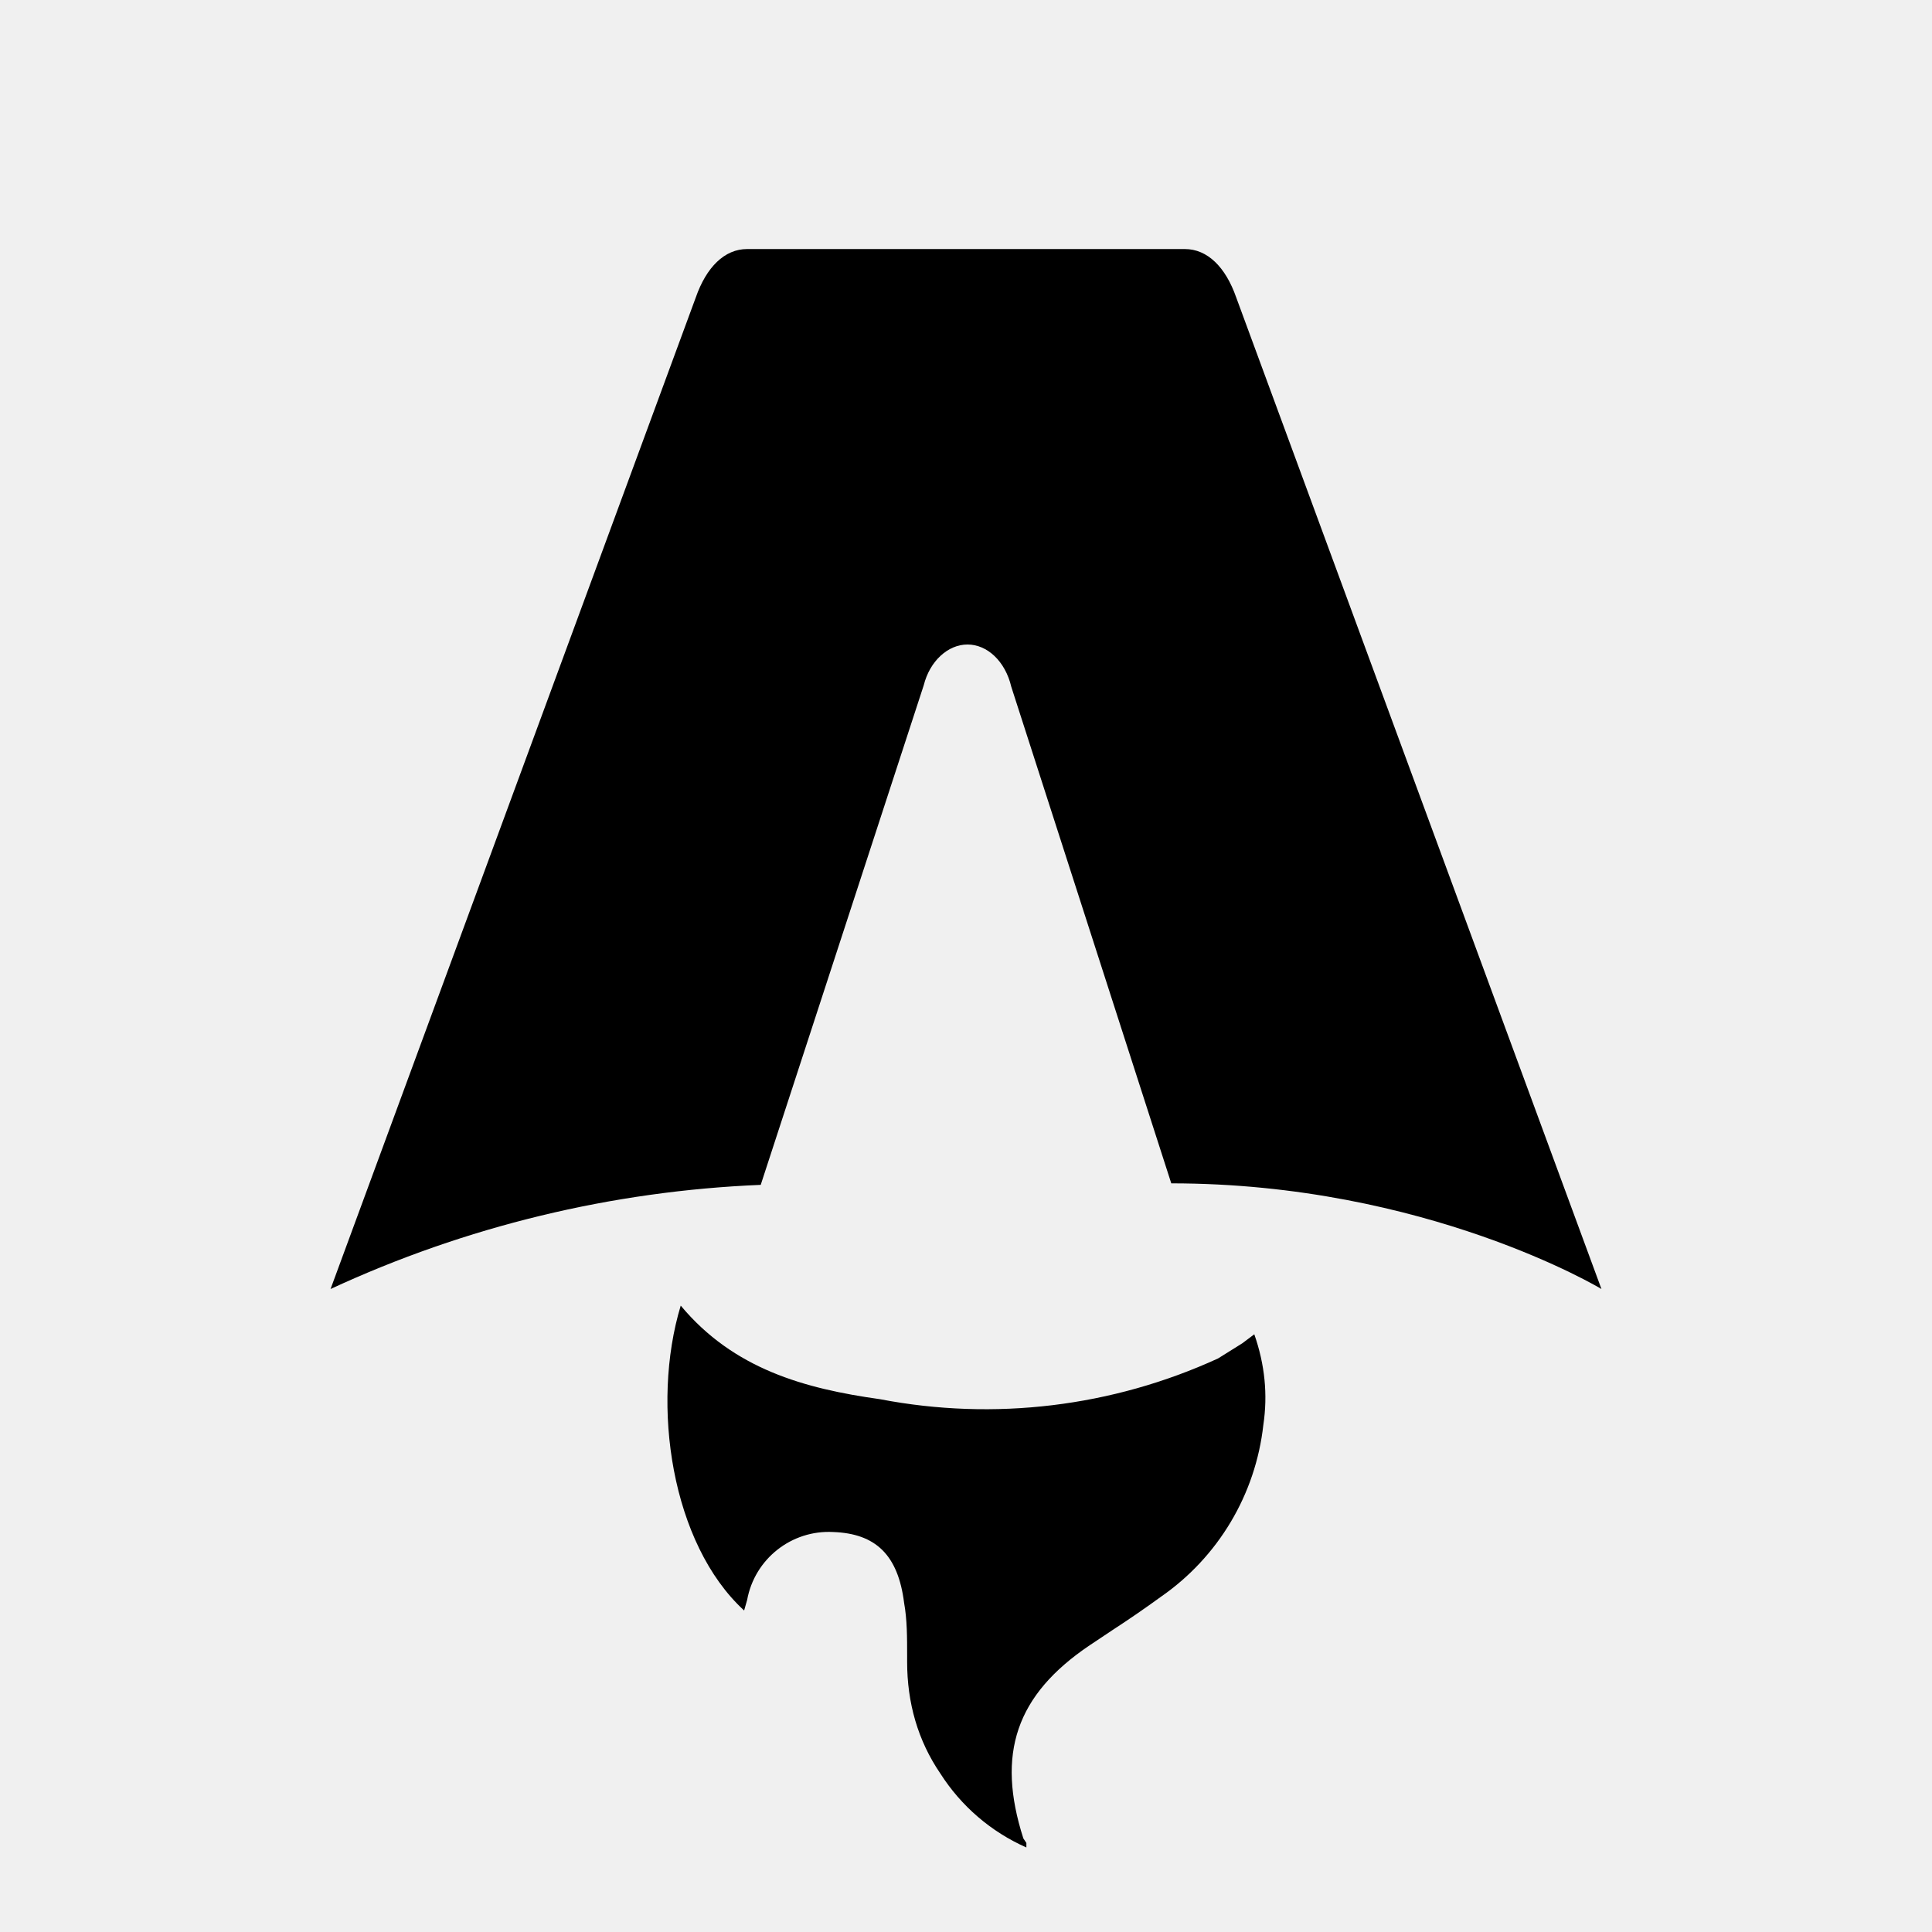
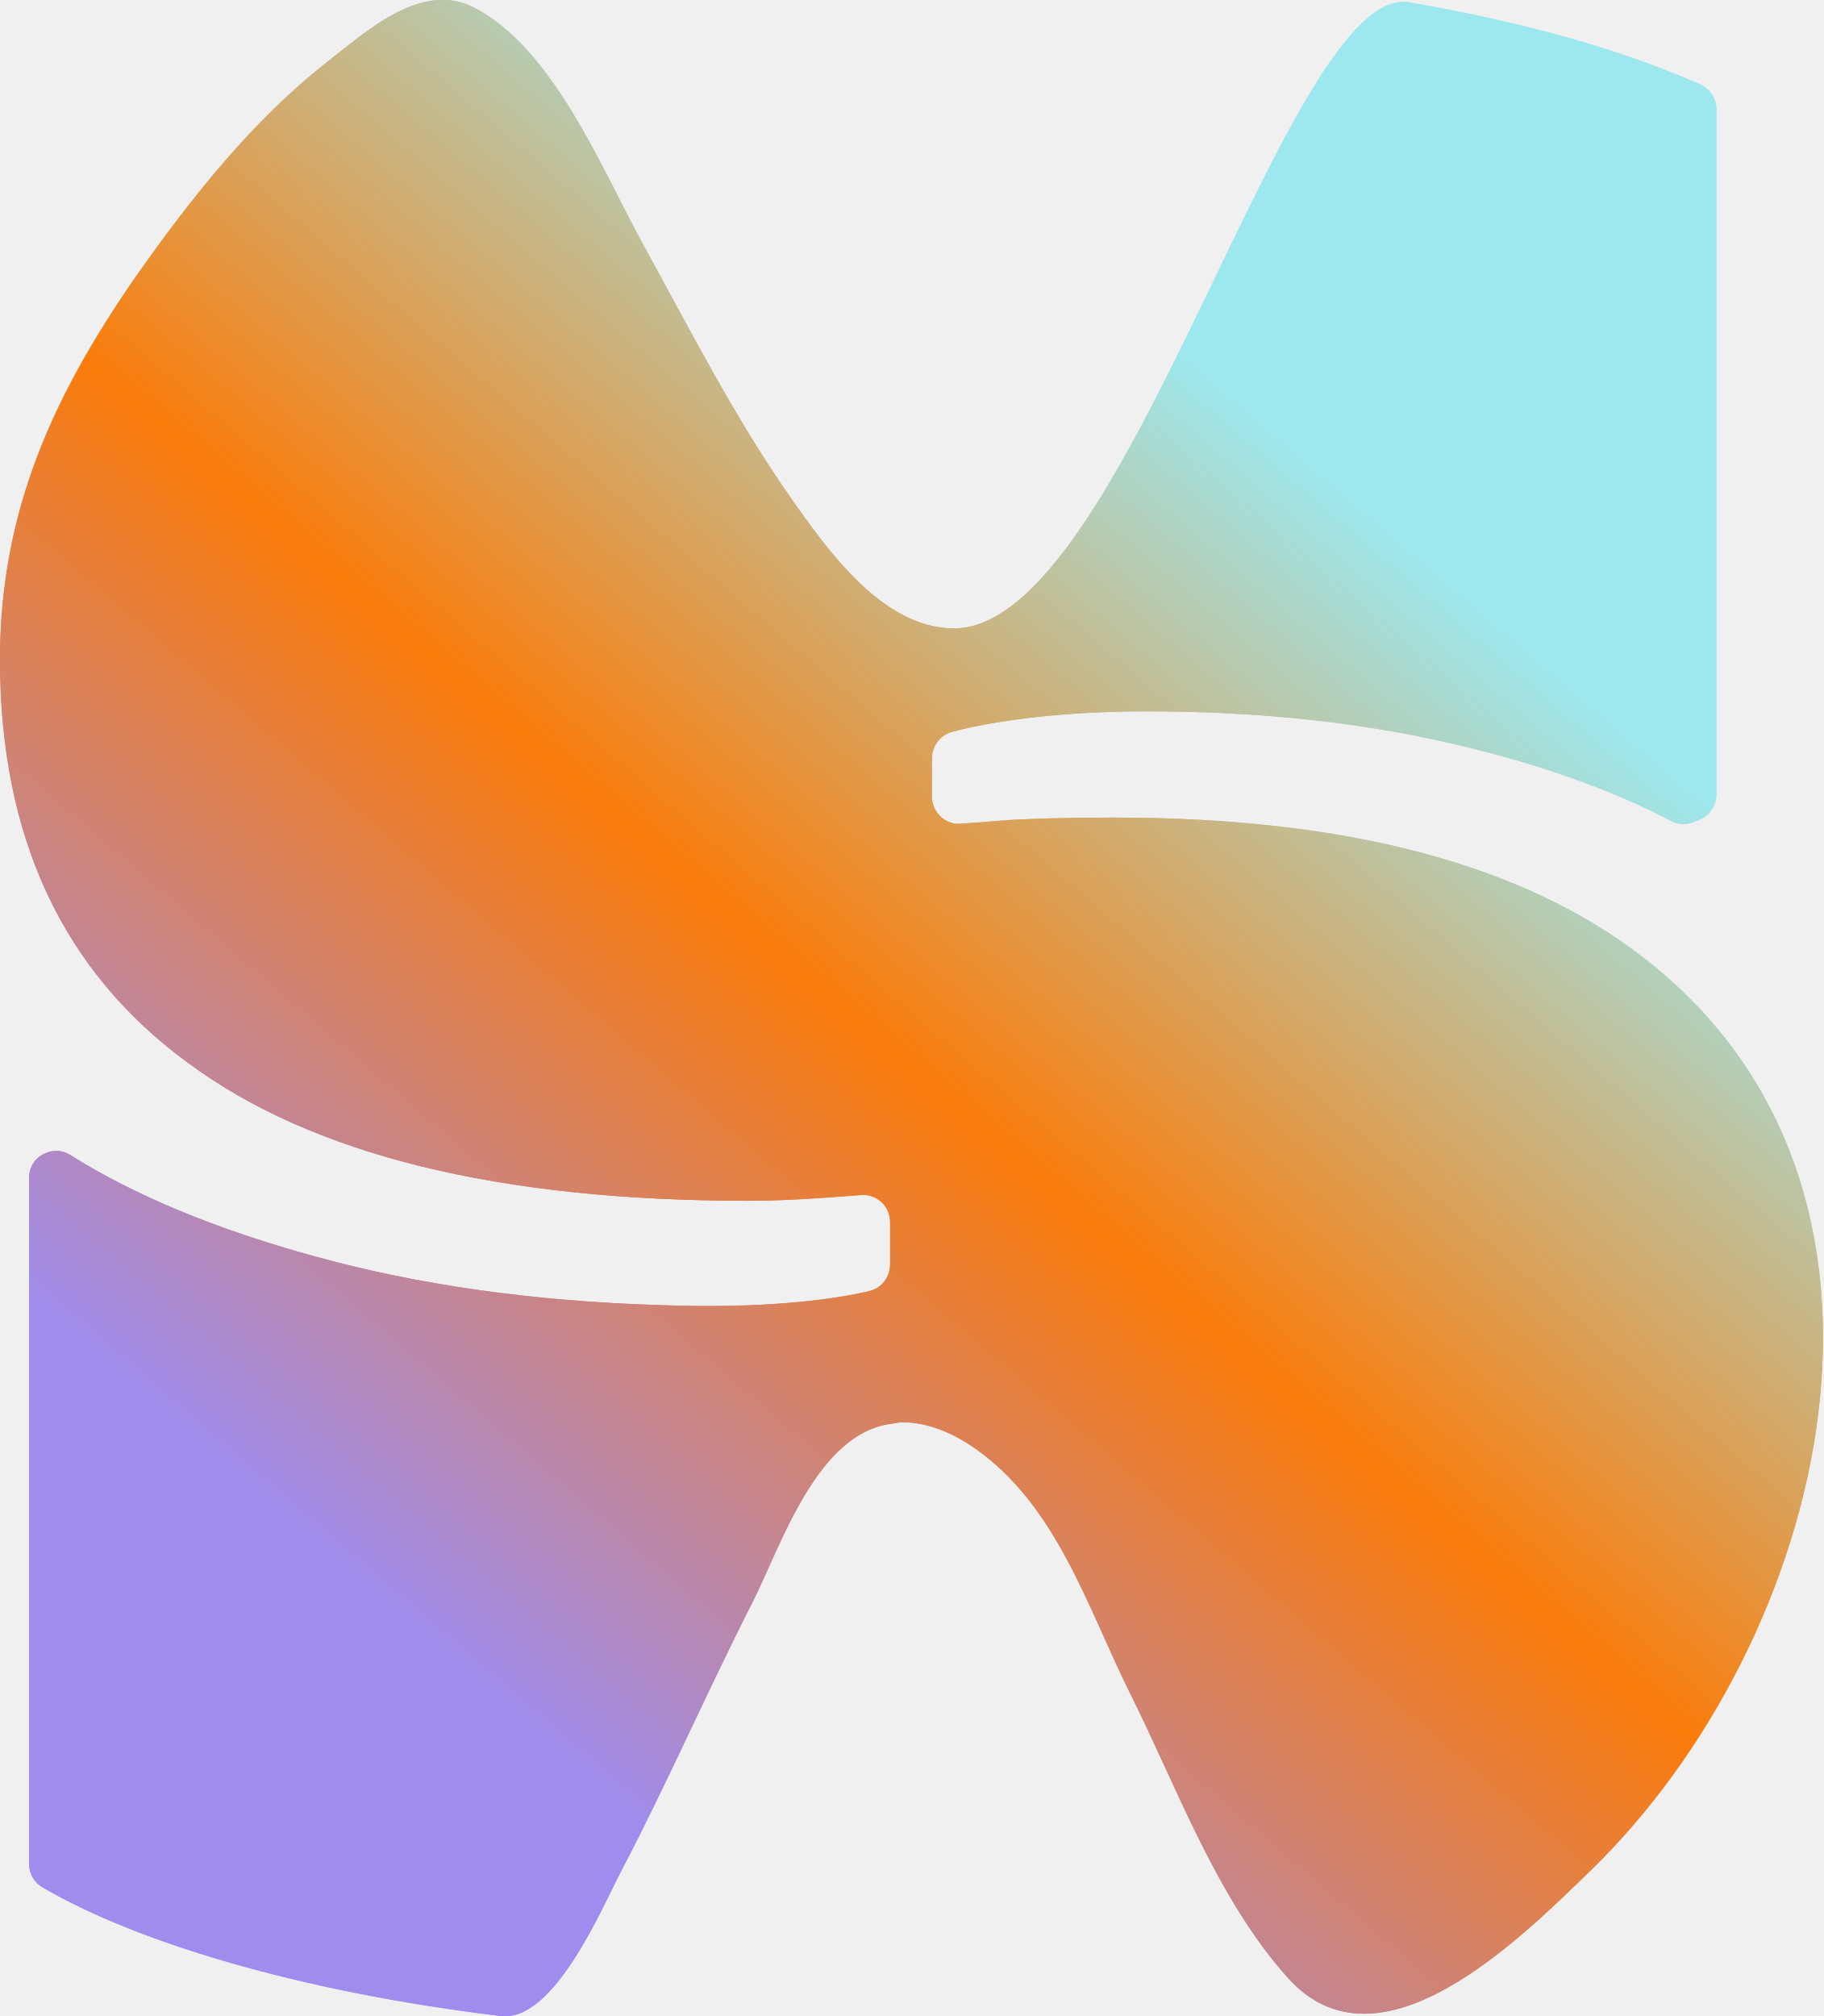
- <svg xmlns="http://www.w3.org/2000/svg" fill="none" viewBox="0 0 128 128">
-   <path d="M50.4 78.5a75.1 75.1 0 0 0-28.5 6.9l24.2-65.7c.7-2 1.9-3.2 3.4-3.2h29c1.5 0 2.7 1.2 3.4 3.2l24.2 65.7s-11.6-7-28.5-7L67 45.5c-.4-1.7-1.6-2.8-2.9-2.8-1.3 0-2.5 1.1-2.9 2.7L50.4 78.5Zm-1.1 28.2Zm-4.2-20.2c-2 6.6-.6 15.8 4.2 20.2a17.5 17.5 0 0 1 .2-.7 5.5 5.5 0 0 1 5.7-4.5c2.8.1 4.3 1.5 4.7 4.7.2 1.1.2 2.3.2 3.5v.4c0 2.7.7 5.2 2.2 7.4a13 13 0 0 0 5.7 4.9v-.3l-.2-.3c-1.8-5.6-.5-9.5 4.4-12.8l1.5-1a73 73 0 0 0 3.2-2.2 16 16 0 0 0 6.8-11.4c.3-2 .1-4-.6-6l-.8.6-1.6 1a37 37 0 0 1-22.4 2.7c-5-.7-9.7-2-13.2-6.2Z" />
-   <style>
-         path { fill: #000; }
-         @media (prefers-color-scheme: dark) {
-             path { fill: #FFF; }
-         }
-     </style>
+ <svg xmlns="http://www.w3.org/2000/svg" width="38" height="42" viewBox="0 0 38 42" fill="none">
+   <path d="M18.584 29.66C17.03 29.847 16.287 32.159 15.691 33.355C14.742 35.212 13.912 37.129 12.944 38.976C12.553 39.717 11.546 42.138 10.431 42C8.31 41.743 6.403 41.358 4.702 40.864C3.148 40.409 1.877 39.895 0.89 39.322C0.714 39.223 0.606 39.036 0.606 38.828V24.542C0.606 24.324 0.723 24.127 0.919 24.038C1.095 23.949 1.3 23.959 1.457 24.058C2.806 24.907 4.497 25.609 6.55 26.172C8.73 26.775 11.125 27.11 13.736 27.189C14.762 27.229 15.72 27.209 16.59 27.13C17.216 27.071 17.724 26.992 18.125 26.893C18.369 26.834 18.545 26.607 18.545 26.34V25.46C18.545 25.125 18.262 24.868 17.939 24.897C17.685 24.917 17.411 24.937 17.118 24.957C16.561 24.996 16.052 25.016 15.573 25.016C10.382 25.016 6.491 24.058 3.901 22.131C1.3 20.224 0 17.428 0 13.743C0 10.65 1.114 8.24 2.825 5.77C3.979 4.13 5.24 2.529 6.824 1.284C7.635 0.652 8.779 -0.396 9.854 0.148C11.507 0.968 12.543 3.527 13.374 5.048C14.381 6.876 15.329 8.753 16.532 10.453C17.284 11.52 18.418 13.091 19.875 13.091C23.482 13.091 26.816 -0.396 29.368 0.049C31.753 0.464 33.767 1.027 35.419 1.758C35.624 1.847 35.761 2.055 35.761 2.282V16.549C35.761 16.776 35.624 16.983 35.419 17.072L35.292 17.122C35.136 17.191 34.96 17.181 34.813 17.102C33.552 16.44 32.017 15.897 30.208 15.482C28.282 15.037 26.181 14.82 23.883 14.82C22.896 14.82 21.967 14.879 21.116 14.998C20.559 15.077 20.129 15.165 19.816 15.254C19.582 15.324 19.416 15.551 19.416 15.798V16.598C19.416 16.924 19.699 17.191 20.022 17.161C20.286 17.142 20.579 17.122 20.901 17.092C21.498 17.053 22.27 17.033 23.218 17.033C28.048 17.033 31.724 18.001 34.236 19.948C40.493 24.779 38.059 34.185 33.141 38.967C31.665 40.399 28.732 43.334 26.826 41.199C25.35 39.549 24.528 37.247 23.551 35.291C22.661 33.503 22.026 31.379 20.325 30.183C19.865 29.857 19.318 29.62 18.761 29.63C18.712 29.64 18.643 29.65 18.584 29.66Z" fill="url(#paint0_linear_10_19)" />
+   <path d="M18.584 29.66C17.03 29.847 16.287 32.159 15.691 33.355C14.742 35.212 13.912 37.129 12.944 38.976C12.553 39.717 11.546 42.138 10.431 42C8.31 41.743 6.403 41.358 4.702 40.864C3.148 40.409 1.877 39.895 0.89 39.322C0.714 39.223 0.606 39.036 0.606 38.828V24.542C0.606 24.324 0.723 24.127 0.919 24.038C1.095 23.949 1.3 23.959 1.457 24.058C2.806 24.907 4.497 25.609 6.55 26.172C8.73 26.775 11.125 27.11 13.736 27.189C14.762 27.229 15.72 27.209 16.59 27.13C17.216 27.071 17.724 26.992 18.125 26.893C18.369 26.834 18.545 26.607 18.545 26.34V25.46C18.545 25.125 18.262 24.868 17.939 24.897C17.685 24.917 17.411 24.937 17.118 24.957C16.561 24.996 16.052 25.016 15.573 25.016C10.382 25.016 6.491 24.058 3.901 22.131C1.3 20.224 0 17.428 0 13.743C0 10.65 1.114 8.24 2.825 5.77C3.979 4.13 5.24 2.529 6.824 1.284C7.635 0.652 8.779 -0.396 9.854 0.148C11.507 0.968 12.543 3.527 13.374 5.048C14.381 6.876 15.329 8.753 16.532 10.453C17.284 11.52 18.418 13.091 19.875 13.091C23.482 13.091 26.816 -0.396 29.368 0.049C31.753 0.464 33.767 1.027 35.419 1.758C35.624 1.847 35.761 2.055 35.761 2.282V16.549C35.761 16.776 35.624 16.983 35.419 17.072L35.292 17.122C35.136 17.191 34.96 17.181 34.813 17.102C33.552 16.44 32.017 15.897 30.208 15.482C28.282 15.037 26.181 14.82 23.883 14.82C22.896 14.82 21.967 14.879 21.116 14.998C20.559 15.077 20.129 15.165 19.816 15.254C19.582 15.324 19.416 15.551 19.416 15.798V16.598C19.416 16.924 19.699 17.191 20.022 17.161C20.286 17.142 20.579 17.122 20.901 17.092C21.498 17.053 22.27 17.033 23.218 17.033C28.048 17.033 31.724 18.001 34.236 19.948C40.493 24.779 38.059 34.185 33.141 38.967C31.665 40.399 28.732 43.334 26.826 41.199C25.35 39.549 24.528 37.247 23.551 35.291C22.661 33.503 22.026 31.379 20.325 30.183C19.865 29.857 19.318 29.62 18.761 29.63C18.712 29.64 18.643 29.65 18.584 29.66Z" fill="url(#paint1_linear_10_19)" />
+   <defs>
+     <linearGradient id="paint0_linear_10_19" x1="27.239" y1="9.464" x2="7.182" y2="32.836" gradientUnits="userSpaceOnUse">
+       <stop stop-color="#9DE8EE" />
+       <stop offset="0.49" stop-color="#FA7C0B" />
+       <stop offset="1" stop-color="#9F8CED" />
+     </linearGradient>
+     <linearGradient id="paint1_linear_10_19" x1="27.239" y1="9.464" x2="7.182" y2="32.836" gradientUnits="userSpaceOnUse">
+       <stop stop-color="#9DE8EE" />
+       <stop offset="0.49" stop-color="#FA7C0B" />
+       <stop offset="1" stop-color="#9F8CED" />
+     </linearGradient>
+   </defs>
</svg>
